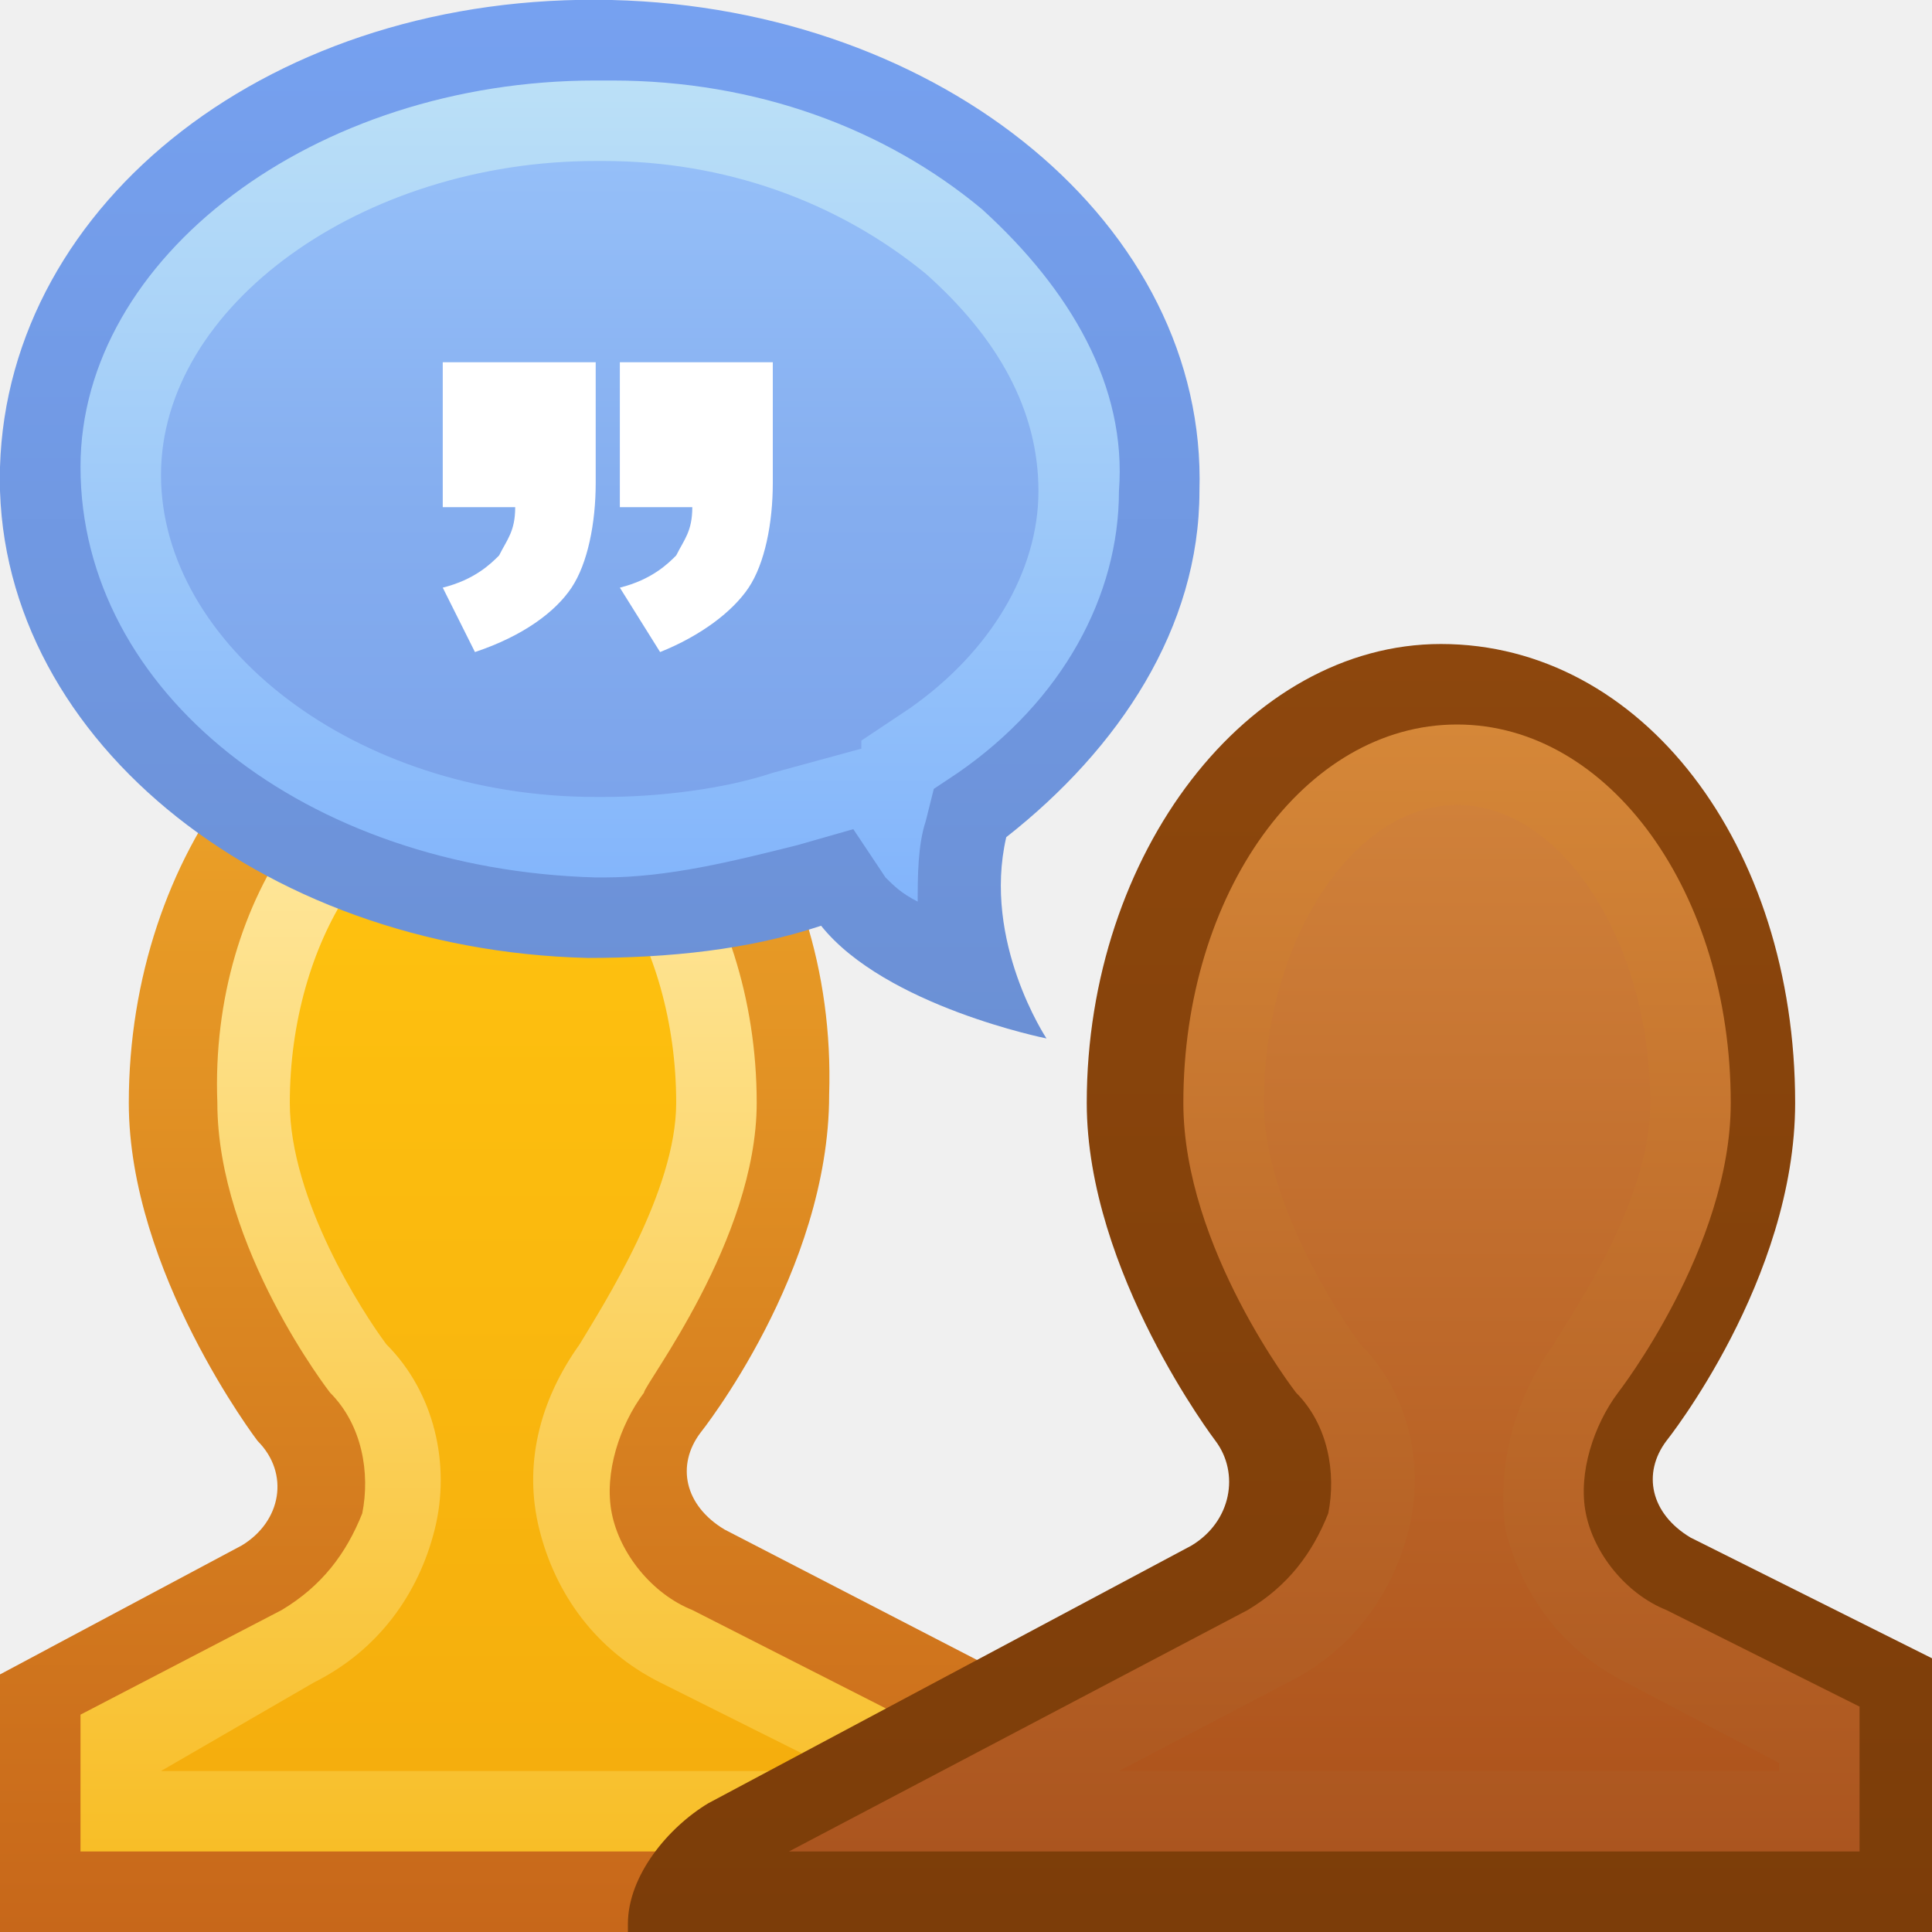
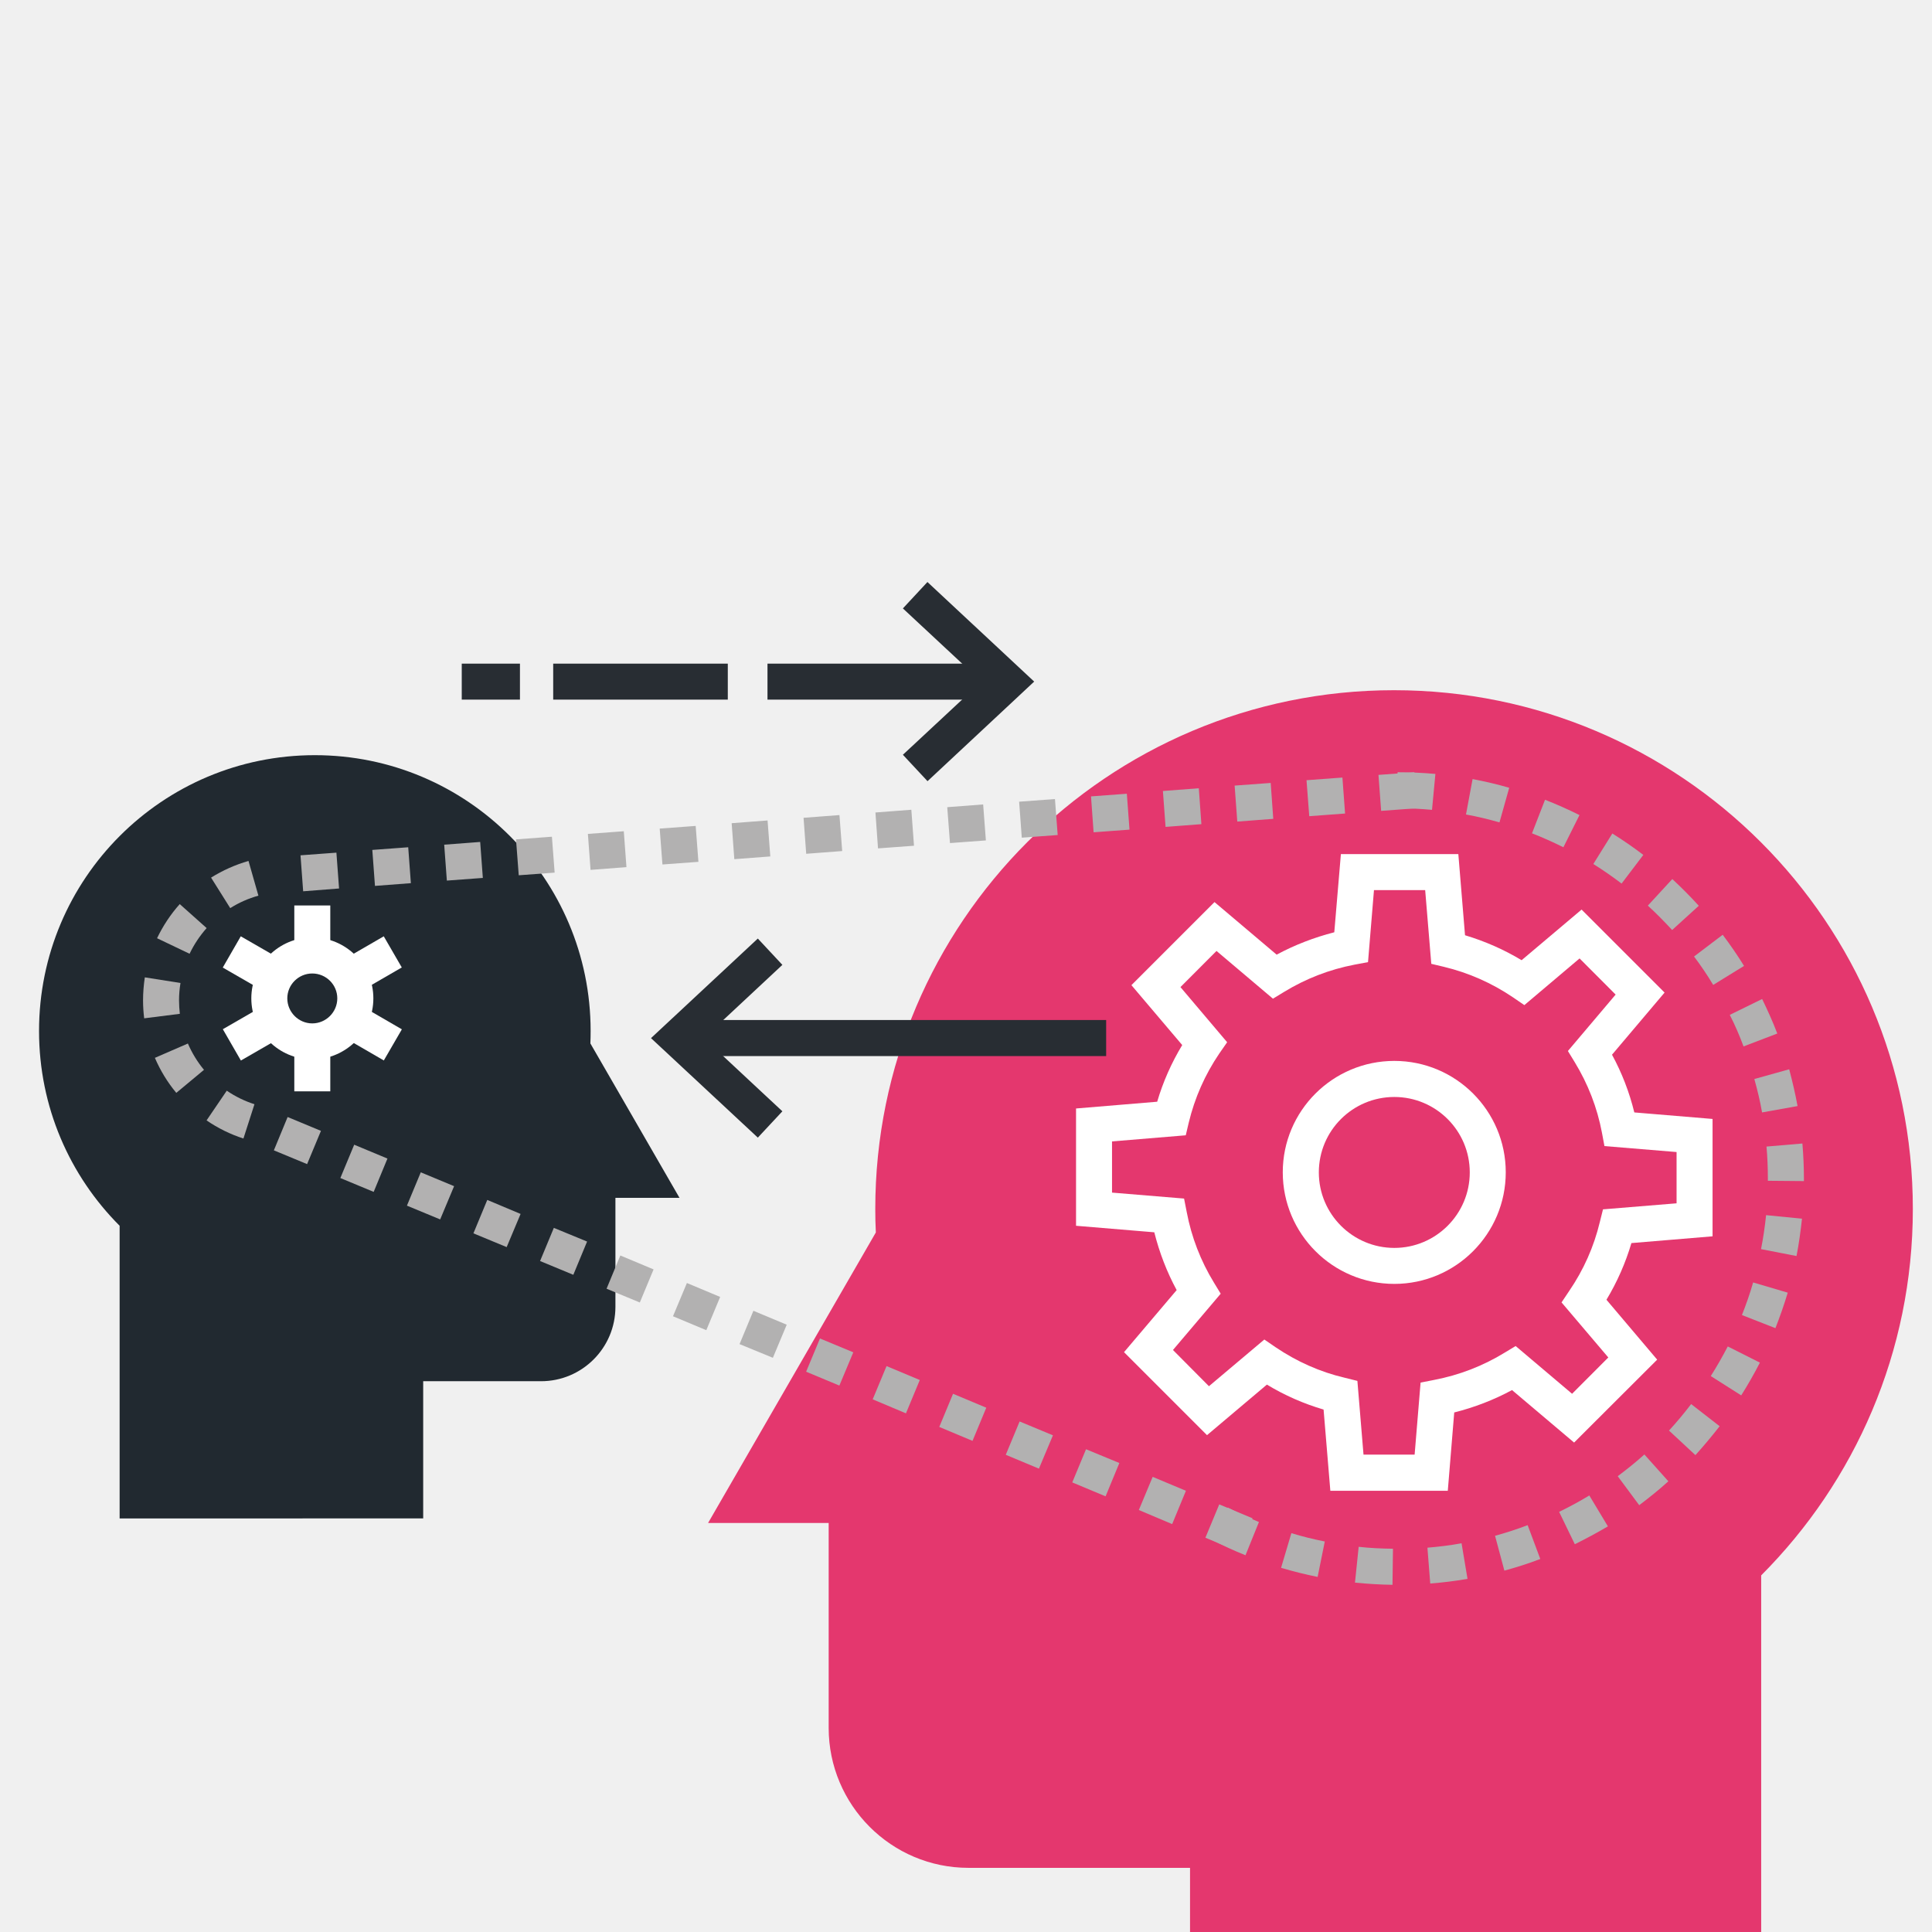
- <svg xmlns="http://www.w3.org/2000/svg" version="1.1" x="0px" y="0px" width="24px" height="24px" viewBox="0 0 24 24" style="overflow:visible;enable-background:new 0 0 24 24;" xml:space="preserve" preserveAspectRatio="xMinYMid meet">
-   <defs>
- </defs>
-   <linearGradient id="SVGID_1_" gradientUnits="userSpaceOnUse" x1="8" y1="7.987" x2="8" y2="24.001">
-     <stop offset="0" style="stop-color:#F0A829" />
-     <stop offset="1" style="stop-color:#C7671A" />
-   </linearGradient>
-   <path style="fill:url(#SVGID_1_);" d="M3,19.2l-3,1.6V24h16v-0.4c0-0.5-0.5-1.2-1-1.5l-6-3.1c-0.5-0.3-0.6-0.8-0.3-1.2  c0,0,1.6-2,1.6-4.2C10.4,10.5,8.4,8,6,8c-2.4,0-4.4,2.6-4.4,5.7c0,2.1,1.6,4.2,1.6,4.2C3.6,18.3,3.5,18.9,3,19.2z" />
-   <linearGradient id="SVGID_2_" gradientUnits="userSpaceOnUse" x1="7.721" y1="8.987" x2="7.721" y2="23.001">
-     <stop offset="0" style="stop-color:#FFEBA8" />
-     <stop offset="1" style="stop-color:#F8BE27" />
-   </linearGradient>
-   <path style="fill:url(#SVGID_2_);" d="M1,23v-1.7L3.5,20c0.5-0.3,0.8-0.7,1-1.2c0.1-0.5,0-1.1-0.4-1.5c0,0-1.4-1.8-1.4-3.6  C2.6,11.1,4.2,9,6,9s3.4,2.1,3.4,4.7c0,1.7-1.4,3.5-1.4,3.6c-0.3,0.4-0.5,1-0.4,1.5c0.1,0.5,0.5,1,1,1.2l5.9,3H1z" />
-   <linearGradient id="SVGID_3_" gradientUnits="userSpaceOnUse" x1="6.134" y1="9.987" x2="6.134" y2="22.001">
-     <stop offset="0" style="stop-color:#FFC30F" />
-     <stop offset="1" style="stop-color:#F5AE0D" />
-   </linearGradient>
-   <path style="fill:url(#SVGID_3_);" d="M2,22L2,22l1.9-1.1c0.8-0.4,1.3-1.1,1.5-1.9c0.2-0.8,0-1.7-0.6-2.3c-0.3-0.4-1.2-1.8-1.2-3  c0-2,1.1-3.7,2.4-3.7s2.4,1.7,2.4,3.7c0,1.1-0.9,2.5-1.2,3c-0.5,0.7-0.7,1.5-0.5,2.3c0.2,0.8,0.7,1.5,1.5,1.9l2.2,1.1H2z" />
-   <linearGradient id="SVGID_4_" gradientUnits="userSpaceOnUse" x1="16" y1="7.987" x2="16" y2="24.001">
-     <stop offset="0" style="stop-color:#8D470D" />
-     <stop offset="1" style="stop-color:#7C3D09" />
-   </linearGradient>
-   <path style="fill:url(#SVGID_4_);" d="M24,24v-3.4l-3-1.5c-0.5-0.3-0.6-0.8-0.3-1.2c0,0,1.6-2,1.6-4.2c0-3.2-1.9-5.7-4.4-5.7  c-2.4,0-4.4,2.6-4.4,5.7c0,2.1,1.6,4.2,1.6,4.2c0.3,0.4,0.2,1-0.3,1.3l-6,3.2c-0.5,0.3-1,0.9-1,1.5V24H24z" />
-   <linearGradient id="SVGID_5_" gradientUnits="userSpaceOnUse" x1="16.412" y1="8.987" x2="16.412" y2="23.001">
-     <stop offset="0" style="stop-color:#D58738" />
-     <stop offset="1" style="stop-color:#AB551F" />
-   </linearGradient>
-   <path style="fill:url(#SVGID_5_);" d="M9.8,23l5.7-3c0.5-0.3,0.8-0.7,1-1.2c0.1-0.5,0-1.1-0.4-1.5c0,0-1.4-1.8-1.4-3.6  c0-2.6,1.5-4.7,3.4-4.7s3.4,2.1,3.4,4.7c0,1.8-1.4,3.6-1.4,3.6c-0.3,0.4-0.5,1-0.4,1.5s0.5,1,1,1.2l2.4,1.2V23H9.8z" />
-   <linearGradient id="SVGID_6_" gradientUnits="userSpaceOnUse" x1="17.942" y1="9.987" x2="17.942" y2="22.001">
-     <stop offset="0" style="stop-color:#D0813A" />
-     <stop offset="1" style="stop-color:#AF551D" />
-   </linearGradient>
-   <path style="fill:url(#SVGID_6_);" d="M13.9,22l2.1-1.1c0.8-0.4,1.3-1.1,1.5-1.9c0.2-0.8,0-1.7-0.6-2.3c-0.3-0.4-1.2-1.8-1.2-3  c0-2,1.1-3.7,2.4-3.7s2.4,1.7,2.4,3.7c0,1.2-0.9,2.5-1.2,3c-0.5,0.7-0.7,1.5-0.6,2.3c0.2,0.8,0.7,1.5,1.5,1.9l1.9,1V22H13.9z" />
-   <linearGradient id="SVGID_7_" gradientUnits="userSpaceOnUse" x1="7.451" y1="0" x2="7.451" y2="12.904">
-     <stop offset="0" style="stop-color:#76A1F0" />
-     <stop offset="1" style="stop-color:#6B90D5" />
-   </linearGradient>
-   <path style="fill:url(#SVGID_7_);" d="M12.5,10.4c1.4-1.1,2.4-2.6,2.4-4.3c0.1-3.3-3.2-6-7.3-6.1C3.4-0.1,0.1,2.5,0,5.8  c-0.1,3.3,3.2,6,7.3,6.1c1,0,2-0.1,2.9-0.4c0.8,1,2.8,1.4,2.8,1.4S12.2,11.7,12.5,10.4z" />
-   <linearGradient id="SVGID_8_" gradientUnits="userSpaceOnUse" x1="7.451" y1="1" x2="7.451" y2="11.217">
-     <stop offset="0" style="stop-color:#BBE0F7" />
-     <stop offset="1" style="stop-color:#82B4FB" />
-   </linearGradient>
-   <path style="fill:url(#SVGID_8_);" d="M11.4,11.2c-0.2-0.1-0.3-0.2-0.4-0.3l-0.4-0.6l-0.7,0.2c-0.8,0.2-1.6,0.4-2.4,0.4l-0.1,0  C3.8,10.8,1,8.6,1,5.8C1,3.2,3.9,1,7.4,1l0.2,0c1.8,0,3.4,0.6,4.6,1.6c1.1,1,1.8,2.2,1.7,3.5c0,1.3-0.7,2.6-2,3.5l-0.3,0.2l-0.1,0.4  C11.4,10.5,11.4,10.9,11.4,11.2z" />
-   <linearGradient id="SVGID_9_" gradientUnits="userSpaceOnUse" x1="7.451" y1="2" x2="7.451" y2="9.91">
-     <stop offset="0" style="stop-color:#95BFF8" />
-     <stop offset="0.557" style="stop-color:#84ADEF" />
-     <stop offset="1" style="stop-color:#7CA4EB" />
-   </linearGradient>
-   <path style="fill:url(#SVGID_9_);" d="M7.4,9.9C4.4,9.9,2,8,2,5.9C2,3.8,4.5,2,7.4,2l0.1,0c1.5,0,2.9,0.5,4,1.4  c0.9,0.8,1.4,1.7,1.4,2.7c0,1-0.6,2-1.6,2.7l-0.6,0.4l0,0.1L9.6,9.6C9,9.8,8.2,9.9,7.5,9.9L7.4,9.9z" />
-   <path style="fill:#FFFFFF;" d="M5.5,4.5h1.9V6c0,0.5-0.1,1-0.3,1.3C6.9,7.6,6.5,7.9,5.9,8.1L5.5,7.3C5.9,7.2,6.1,7,6.2,6.9  c0.1-0.2,0.2-0.3,0.2-0.6H5.5V4.5z M7.7,4.5h1.9V6c0,0.5-0.1,1-0.3,1.3C9.1,7.6,8.7,7.9,8.2,8.1L7.7,7.3C8.1,7.2,8.3,7,8.4,6.9  c0.1-0.2,0.2-0.3,0.2-0.6H7.7V4.5z" />
+ <svg xmlns="http://www.w3.org/2000/svg" version="1.1" id="Camada_1" x="0px" y="0px" width="24px" height="24px" viewBox="0 0 24 24" enable-background="new 0 0 24 24" xml:space="preserve">
+   <g>
+     <rect x="6.872" y="8.244" fill="#282D33" width="2.169" height="0.447" />
+     <rect x="5.736" y="8.244" fill="#282D33" width="0.723" height="0.447" />
+   </g>
+   <g>
+     <path fill="#212930" d="M1.486,18.863v-3.636c-0.62-0.621-1.001-1.476-1.001-2.42c0-1.892,1.533-3.426,3.426-3.426   c1.892,0,3.426,1.535,3.426,3.426c0,0.052-0.001,0.104-0.003,0.155l0.478,0.828l0.629,1.09H7.645v1.354   c0,0.51-0.414,0.924-0.924,0.924H5.257v1.704" />
+   </g>
+   <g>
+     <path fill="#E4376E" d="M21.878,24.31V19.57c1.164-1.167,1.884-2.775,1.884-4.552c0-3.559-2.887-6.444-6.445-6.444   s-6.444,2.886-6.444,6.444c0,0.099,0.002,0.194,0.007,0.292l-0.9,1.559l-1.184,2.05h1.498v2.544c0,0.96,0.777,1.74,1.737,1.74   h2.752v1.106" />
+   </g>
+   <g>
+     <g>
+       <g>
+         <path fill="#FFFFFF" d="M3.879,13.16c-0.417,0-0.757-0.34-0.757-0.758c0-0.418,0.34-0.757,0.757-0.757     c0.418,0,0.759,0.339,0.759,0.757C4.638,12.82,4.297,13.16,3.879,13.16z M3.879,12.093c-0.17,0-0.31,0.138-0.31,0.309     c0,0.171,0.14,0.311,0.31,0.311c0.171,0,0.311-0.14,0.311-0.311C4.19,12.231,4.05,12.093,3.879,12.093z" />
+         <g>
+           <rect x="3.656" y="11.248" fill="#FFFFFF" width="0.447" height="0.505" />
+           <rect x="3.656" y="13.051" fill="#FFFFFF" width="0.447" height="0.506" />
+         </g>
+         <g>
+           <rect x="2.846" y="11.727" transform="matrix(0.8666 0.4991 -0.4991 0.8666 6.3775 0.0481)" fill="#FFFFFF" width="0.505" height="0.448" />
+           <rect x="4.408" y="12.63" transform="matrix(0.8651 0.5015 -0.5015 0.8651 7.075 -0.604)" fill="#FFFFFF" width="0.506" height="0.447" />
+         </g>
+         <g>
+           <rect x="2.875" y="12.601" transform="matrix(0.4995 0.8663 -0.8663 0.4995 12.6858 3.7482)" fill="#FFFFFF" width="0.449" height="0.505" />
+           <rect x="4.437" y="11.698" transform="matrix(0.501 0.8655 -0.8655 0.501 12.6689 1.9303)" fill="#FFFFFF" width="0.447" height="0.506" />
+         </g>
+       </g>
+     </g>
+   </g>
+   <g>
+     <path fill="#FFFFFF" d="M17.985,18.519h-1.459l-0.084-1.009c-0.248-0.073-0.483-0.176-0.704-0.31l-0.744,0.628l-1.031-1.031   l0.654-0.771c-0.123-0.227-0.215-0.468-0.278-0.718l-0.972-0.081V13.77l1.008-0.084c0.073-0.248,0.178-0.484,0.311-0.704   l-0.631-0.744l1.032-1.032l0.772,0.653c0.227-0.122,0.467-0.214,0.716-0.278l0.082-0.971h1.459l0.083,1.008   c0.247,0.074,0.482,0.177,0.703,0.31l0.745-0.629l1.031,1.031l-0.653,0.772c0.123,0.226,0.216,0.467,0.277,0.717l0.972,0.081v1.458   l-1.008,0.084c-0.073,0.247-0.177,0.483-0.31,0.704l0.63,0.744l-1.032,1.03l-0.771-0.652c-0.226,0.122-0.467,0.215-0.718,0.278   L17.985,18.519z M16.938,18.07h0.635l0.074-0.895l0.168-0.033c0.312-0.06,0.606-0.173,0.875-0.338l0.138-0.083l0.701,0.593   l0.45-0.451l-0.581-0.684l0.095-0.142c0.179-0.262,0.307-0.549,0.381-0.858l0.039-0.156l0.914-0.075v-0.637l-0.896-0.074   L19.9,14.071c-0.059-0.313-0.174-0.607-0.338-0.876l-0.085-0.139l0.593-0.701l-0.448-0.449l-0.686,0.58l-0.14-0.096   c-0.263-0.178-0.552-0.306-0.86-0.38l-0.156-0.037l-0.076-0.916h-0.636l-0.074,0.895l-0.166,0.031   c-0.313,0.06-0.607,0.174-0.877,0.339l-0.138,0.084l-0.701-0.593l-0.448,0.449l0.58,0.685l-0.098,0.141   c-0.177,0.261-0.305,0.55-0.379,0.858l-0.037,0.157l-0.916,0.076v0.636l0.895,0.074l0.033,0.168   c0.059,0.311,0.173,0.606,0.338,0.876l0.084,0.138l-0.593,0.699l0.447,0.45l0.688-0.58l0.14,0.096   c0.262,0.177,0.551,0.307,0.859,0.379l0.157,0.039L16.938,18.07z" />
+     <path fill="#FFFFFF" d="M17.321,15.949c-0.765,0-1.386-0.622-1.386-1.386s0.621-1.384,1.386-1.384c0.764,0,1.384,0.62,1.384,1.384   S18.085,15.949,17.321,15.949z M17.321,13.627c-0.518,0-0.938,0.419-0.938,0.937s0.421,0.938,0.938,0.938   c0.516,0,0.937-0.42,0.937-0.938S17.837,13.627,17.321,13.627z" />
+   </g>
+   <g>
+     <path fill="#B2B1B1" d="M17.298,19.687c-0.156-0.002-0.313-0.012-0.466-0.027l0.046-0.445c0.14,0.016,0.283,0.022,0.426,0.024   L17.298,19.687z M17.767,19.671l-0.035-0.445c0.142-0.012,0.284-0.029,0.424-0.055l0.074,0.442   C18.078,19.64,17.921,19.659,17.767,19.671z M16.368,19.589c-0.152-0.03-0.305-0.069-0.454-0.113l0.128-0.431   c0.137,0.043,0.275,0.076,0.415,0.104L16.368,19.589z M18.688,19.511l-0.116-0.433c0.136-0.037,0.271-0.081,0.405-0.132l0.157,0.42   C18.988,19.423,18.837,19.47,18.688,19.511z M15.472,19.32c-0.145-0.058-0.287-0.124-0.425-0.195l0.205-0.398   c0.126,0.066,0.257,0.126,0.387,0.18L15.472,19.32z M19.563,19.183l-0.195-0.402c0.127-0.062,0.254-0.13,0.375-0.204l0.231,0.384   C19.842,19.039,19.702,19.114,19.563,19.183z M20.363,18.698l-0.267-0.36c0.113-0.085,0.226-0.175,0.331-0.27l0.298,0.333   C20.61,18.506,20.487,18.604,20.363,18.698z M21.061,18.076l-0.328-0.305c0.097-0.106,0.188-0.215,0.275-0.329l0.354,0.275   C21.266,17.84,21.166,17.96,21.061,18.076z M21.63,17.334l-0.378-0.24c0.076-0.12,0.146-0.244,0.211-0.368l0.399,0.201   C21.791,17.066,21.713,17.202,21.63,17.334z M22.055,16.499l-0.416-0.163c0.052-0.132,0.1-0.268,0.139-0.405l0.43,0.127   C22.163,16.208,22.111,16.355,22.055,16.499z M22.317,15.603l-0.441-0.086c0.028-0.138,0.048-0.279,0.063-0.422l0.446,0.044   C22.368,15.295,22.347,15.449,22.317,15.603z M22.409,14.672l-0.448-0.004v-0.029c0-0.132-0.005-0.264-0.017-0.396l0.446-0.038   c0.012,0.144,0.019,0.29,0.019,0.435V14.672z M21.889,13.819c-0.024-0.139-0.058-0.279-0.096-0.415l0.433-0.121   c0.04,0.15,0.076,0.305,0.104,0.457L21.889,13.819z M21.659,12.999c-0.049-0.132-0.106-0.265-0.171-0.392l0.402-0.197   c0.068,0.141,0.133,0.283,0.188,0.429L21.659,12.999z M21.282,12.235c-0.072-0.12-0.152-0.239-0.238-0.353l0.356-0.27   c0.094,0.125,0.184,0.255,0.265,0.387L21.282,12.235z M20.772,11.553c-0.097-0.105-0.197-0.207-0.302-0.303l0.304-0.33   c0.113,0.105,0.225,0.217,0.329,0.332L20.772,11.553z M20.144,10.976c-0.112-0.085-0.23-0.167-0.351-0.243l0.236-0.379   c0.133,0.083,0.262,0.172,0.385,0.266L20.144,10.976z M19.421,10.525c-0.127-0.063-0.258-0.122-0.39-0.173l0.162-0.417   c0.146,0.057,0.289,0.121,0.428,0.19L19.421,10.525z M18.627,10.216c-0.137-0.039-0.276-0.073-0.416-0.098l0.082-0.44   c0.153,0.029,0.308,0.065,0.455,0.108L18.627,10.216z M17.789,10.06c-0.141-0.012-0.284-0.02-0.428-0.02V9.593   c0.157,0,0.314,0.007,0.47,0.021L17.789,10.06z" />
+     <path fill="#B2B1B1" d="M3.024,14.143c-0.162-0.052-0.316-0.128-0.458-0.225l0.251-0.369c0.106,0.072,0.222,0.129,0.344,0.168   L3.024,14.143z M2.19,13.576c-0.109-0.131-0.198-0.277-0.266-0.435l0.41-0.178c0.051,0.118,0.118,0.228,0.2,0.327L2.19,13.576z    M1.791,12.65c-0.009-0.074-0.014-0.148-0.014-0.222c0-0.096,0.008-0.192,0.022-0.287l0.443,0.07   c-0.012,0.072-0.018,0.144-0.018,0.216c0,0.056,0.004,0.113,0.01,0.167L1.791,12.65z M2.355,11.848l-0.404-0.193   c0.074-0.154,0.168-0.297,0.282-0.424l0.334,0.298C2.482,11.625,2.411,11.731,2.355,11.848z M2.86,11.281l-0.238-0.379   c0.145-0.09,0.301-0.16,0.465-0.207l0.123,0.431C3.086,11.161,2.969,11.212,2.86,11.281z" />
+     <path fill="#B2B1B1" d="M3.766,11.072l-0.033-0.447l0.446-0.033l0.033,0.445L3.766,11.072z M4.658,11.005l-0.033-0.447l0.446-0.033   l0.033,0.446L4.658,11.005z M5.551,10.939l-0.033-0.446l0.447-0.034l0.033,0.447L5.551,10.939z M6.444,10.873l-0.034-0.446   l0.446-0.033l0.034,0.446L6.444,10.873z M7.336,10.806l-0.033-0.447l0.446-0.033l0.033,0.446L7.336,10.806z M8.229,10.739   l-0.034-0.446l0.447-0.033l0.034,0.446L8.229,10.739z M9.122,10.673l-0.033-0.447l0.446-0.034l0.034,0.447L9.122,10.673z    M10.015,10.606l-0.033-0.447l0.446-0.034l0.034,0.447L10.015,10.606z M10.907,10.539l-0.032-0.446l0.446-0.034l0.033,0.447   L10.907,10.539z M11.801,10.473l-0.034-0.446l0.446-0.034l0.034,0.447L11.801,10.473z M12.693,10.406L12.66,9.959l0.445-0.033   l0.034,0.447L12.693,10.406z M13.585,10.339l-0.032-0.446l0.445-0.033l0.033,0.446L13.585,10.339z M14.479,10.272l-0.033-0.446   l0.446-0.034l0.032,0.446L14.479,10.272z M15.37,10.206l-0.033-0.447l0.448-0.033l0.032,0.446L15.37,10.206z M16.264,10.139   L16.23,9.692l0.446-0.033l0.033,0.447L16.264,10.139z M17.157,10.073l-0.033-0.447l0.446-0.033l0.032,0.447L17.157,10.073z" />
+     <path fill="#B2B1B1" d="M15.387,19.275l-0.413-0.173l0.172-0.414l0.414,0.173L15.387,19.275z M14.561,18.933l-0.414-0.175   l0.172-0.412l0.413,0.173L14.561,18.933z M13.734,18.588l-0.414-0.173l0.171-0.412l0.414,0.171L13.734,18.588z M12.906,18.244   l-0.412-0.172l0.172-0.414l0.414,0.172L12.906,18.244z M12.081,17.899l-0.413-0.173l0.171-0.412l0.413,0.173L12.081,17.899z    M11.254,17.557l-0.413-0.174l0.172-0.413l0.413,0.173L11.254,17.557z M10.427,17.212l-0.413-0.172l0.172-0.413l0.414,0.172   L10.427,17.212z M9.601,16.867l-0.414-0.17l0.172-0.414l0.414,0.173L9.601,16.867z M8.774,16.524l-0.414-0.173l0.173-0.413   l0.413,0.173L8.774,16.524z M7.948,16.18l-0.413-0.171l0.171-0.413l0.413,0.173L7.948,16.18z M7.122,15.836l-0.413-0.171   l0.171-0.412l0.413,0.17L7.122,15.836z M6.294,15.492l-0.413-0.171l0.172-0.415l0.414,0.174L6.294,15.492z M5.468,15.148   l-0.413-0.171l0.172-0.414l0.414,0.172L5.468,15.148z M4.642,14.806l-0.414-0.172l0.172-0.414l0.413,0.172L4.642,14.806z    M3.815,14.461L3.402,14.29l0.171-0.414l0.414,0.172L3.815,14.461z" />
+   </g>
+   <g>
+     <polygon fill="#282D33" points="11.522,9.704 11.216,9.376 12.192,8.467 11.216,7.558 11.521,7.23 12.847,8.467  " />
+     <rect x="9.534" y="8.244" fill="#282D33" width="2.862" height="0.447" />
+   </g>
+   <g>
+     <polygon fill="#282D33" points="9.414,14.132 8.087,12.896 9.414,11.659 9.719,11.986 8.744,12.896 9.719,13.805  " />
+     <rect x="8.538" y="12.671" fill="#282D33" width="5.203" height="0.448" />
+   </g>
</svg>
